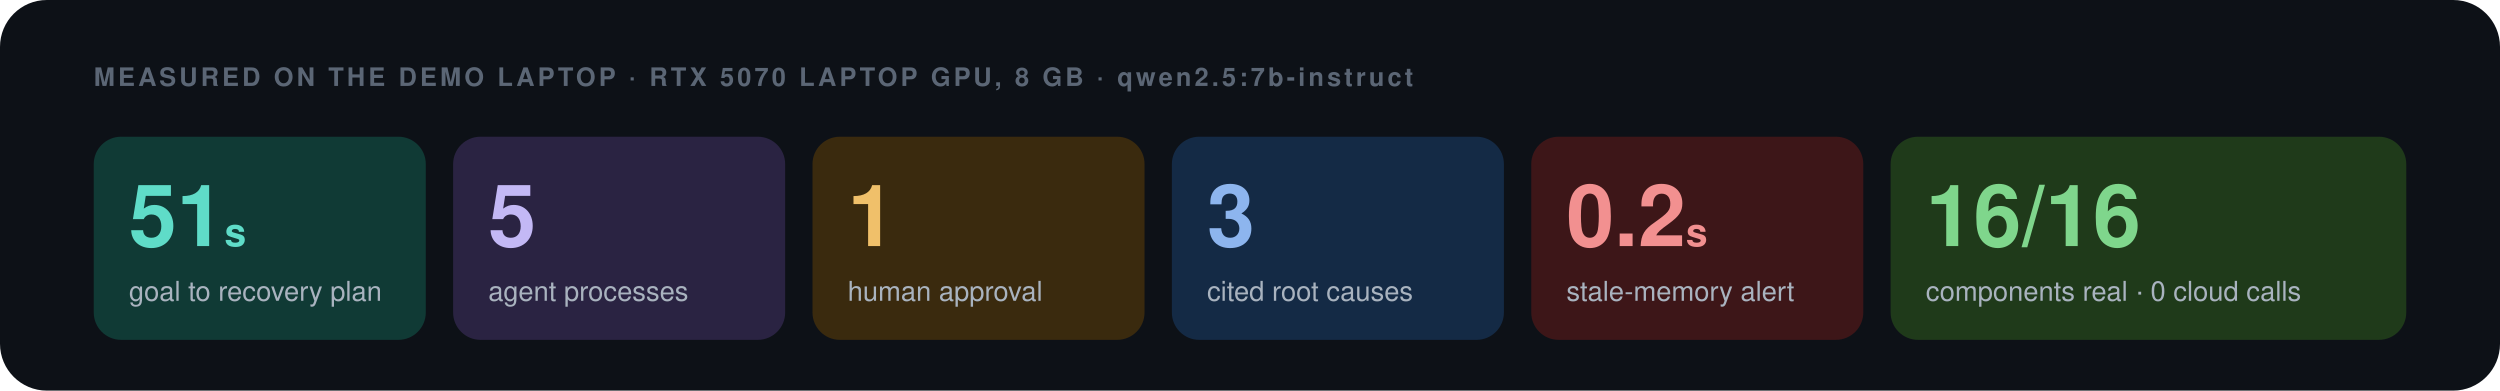
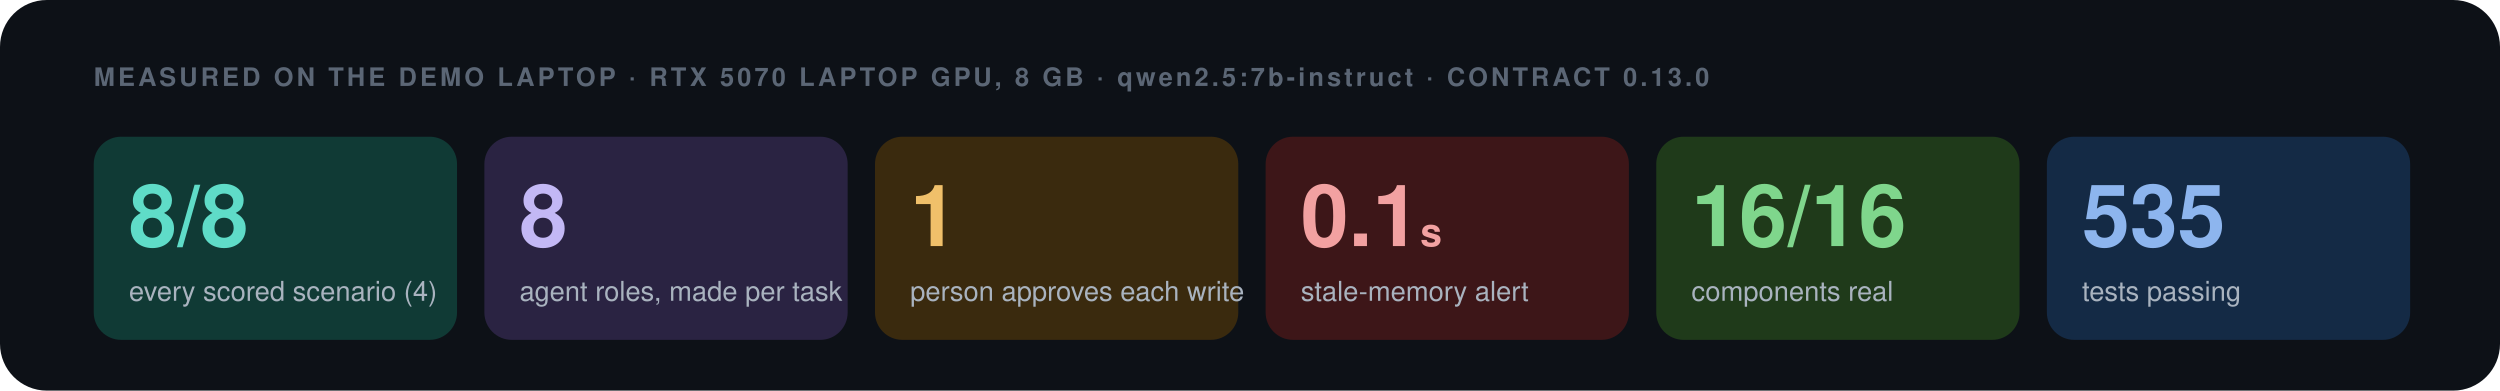
<svg xmlns="http://www.w3.org/2000/svg" width="1280" height="200" viewBox="0 0 1280 200" role="img" aria-labelledby="t d">
  <defs>
    <style>
      .t { font-family: "Segoe UI", "Helvetica Neue", Helvetica, Arial, sans-serif; }
      .v { font-size: 44px; font-weight: 800; }
      .u { font-size: 20px; font-weight: 700; }
      .l { font-size: 14px; fill: #A9B3BF; }
    </style>
  </defs>
  <rect width="1280" height="200" rx="24" fill="#0D1117" />
  <g class="t">
-     <text x="48" y="44" font-size="13" font-weight="800" letter-spacing="1.6" fill="#5B6675">MEASURED ON THE DEMO LAPTOP · RTX 5070 LAPTOP GPU, 8 GB · qwen2.5:7b-instruct</text>
+     <text x="48" y="44" font-size="13" font-weight="800" letter-spacing="1.6" fill="#5B6675">MEASURED ON THE DEMO LAPTOP · RTX 5070 LAPTOP GPU, 8 GB · qwen2.5:7b-instruct · CONTRACT 0.13.0</text>
    <g transform="translate(48 70)">
-       <rect width="170" height="104" rx="14" fill="#103A35" />
-       <text x="18" y="56" class="v" fill="#5FDCC8">51<tspan class="u"> s</tspan>
-       </text>
-       <text x="18" y="84" class="l">goal to recovery plan</text>
+       <rect width="186" height="104" rx="14" fill="#103A35" />
+       <text x="18" y="56" class="v" fill="#5FDCC8">8/8</text>
+       <text x="18" y="84" class="l">every scored scenario (4)</text>
    </g>
-     <g transform="translate(232 70)">
-       <rect width="170" height="104" rx="14" fill="#2A2342" />
-       <text x="18" y="56" class="v" fill="#C3B8F5">5</text>
-       <text x="18" y="84" class="l">agent processes</text>
+     <g transform="translate(248 70)">
+       <rect width="186" height="104" rx="14" fill="#2A2342" />
+       <text x="18" y="56" class="v" fill="#C3B8F5">8</text>
+       <text x="18" y="84" class="l">agent roles, made per task</text>
    </g>
-     <g transform="translate(416 70)">
-       <rect width="170" height="104" rx="14" fill="#3A2A0E" />
+     <g transform="translate(448 70)">
+       <rect width="186" height="104" rx="14" fill="#3A2A0E" />
      <text x="18" y="56" class="v" fill="#F0C06A">1</text>
-       <text x="18" y="84" class="l">human approval</text>
+       <text x="18" y="84" class="l">person approves each write</text>
    </g>
-     <g transform="translate(600 70)">
-       <rect width="170" height="104" rx="14" fill="#142A45" />
-       <text x="18" y="56" class="v" fill="#8DB5EE">3</text>
-       <text x="18" y="84" class="l">cited root causes</text>
-     </g>
-     <g transform="translate(784 70)">
-       <rect width="170" height="104" rx="14" fill="#3D1618" />
-       <text x="18" y="56" class="v" fill="#F29090">0.2<tspan class="u"> s</tspan>
+     <g transform="translate(648 70)">
+       <rect width="186" height="104" rx="14" fill="#3D1618" />
+       <text x="18" y="56" class="v" fill="#F2A1A1">0.1<tspan class="u"> s</tspan>
      </text>
      <text x="18" y="84" class="l">stale-memory alert</text>
    </g>
-     <g transform="translate(968 70)">
-       <rect width="264" height="104" rx="14" fill="#1F3A1A" />
+     <g transform="translate(848 70)">
+       <rect width="186" height="104" rx="14" fill="#1F3A1A" />
      <text x="18" y="56" class="v" fill="#7FD68C">16/16</text>
-       <text x="18" y="84" class="l">components real · 0 cloud calls</text>
+       <text x="18" y="84" class="l">components real</text>
+     </g>
+     <g transform="translate(1048 70)">
+       <rect width="186" height="104" rx="14" fill="#142A45" />
+       <text x="18" y="56" class="v" fill="#8DB5EE">535</text>
+       <text x="18" y="84" class="l">tests passing</text>
    </g>
  </g>
</svg>
